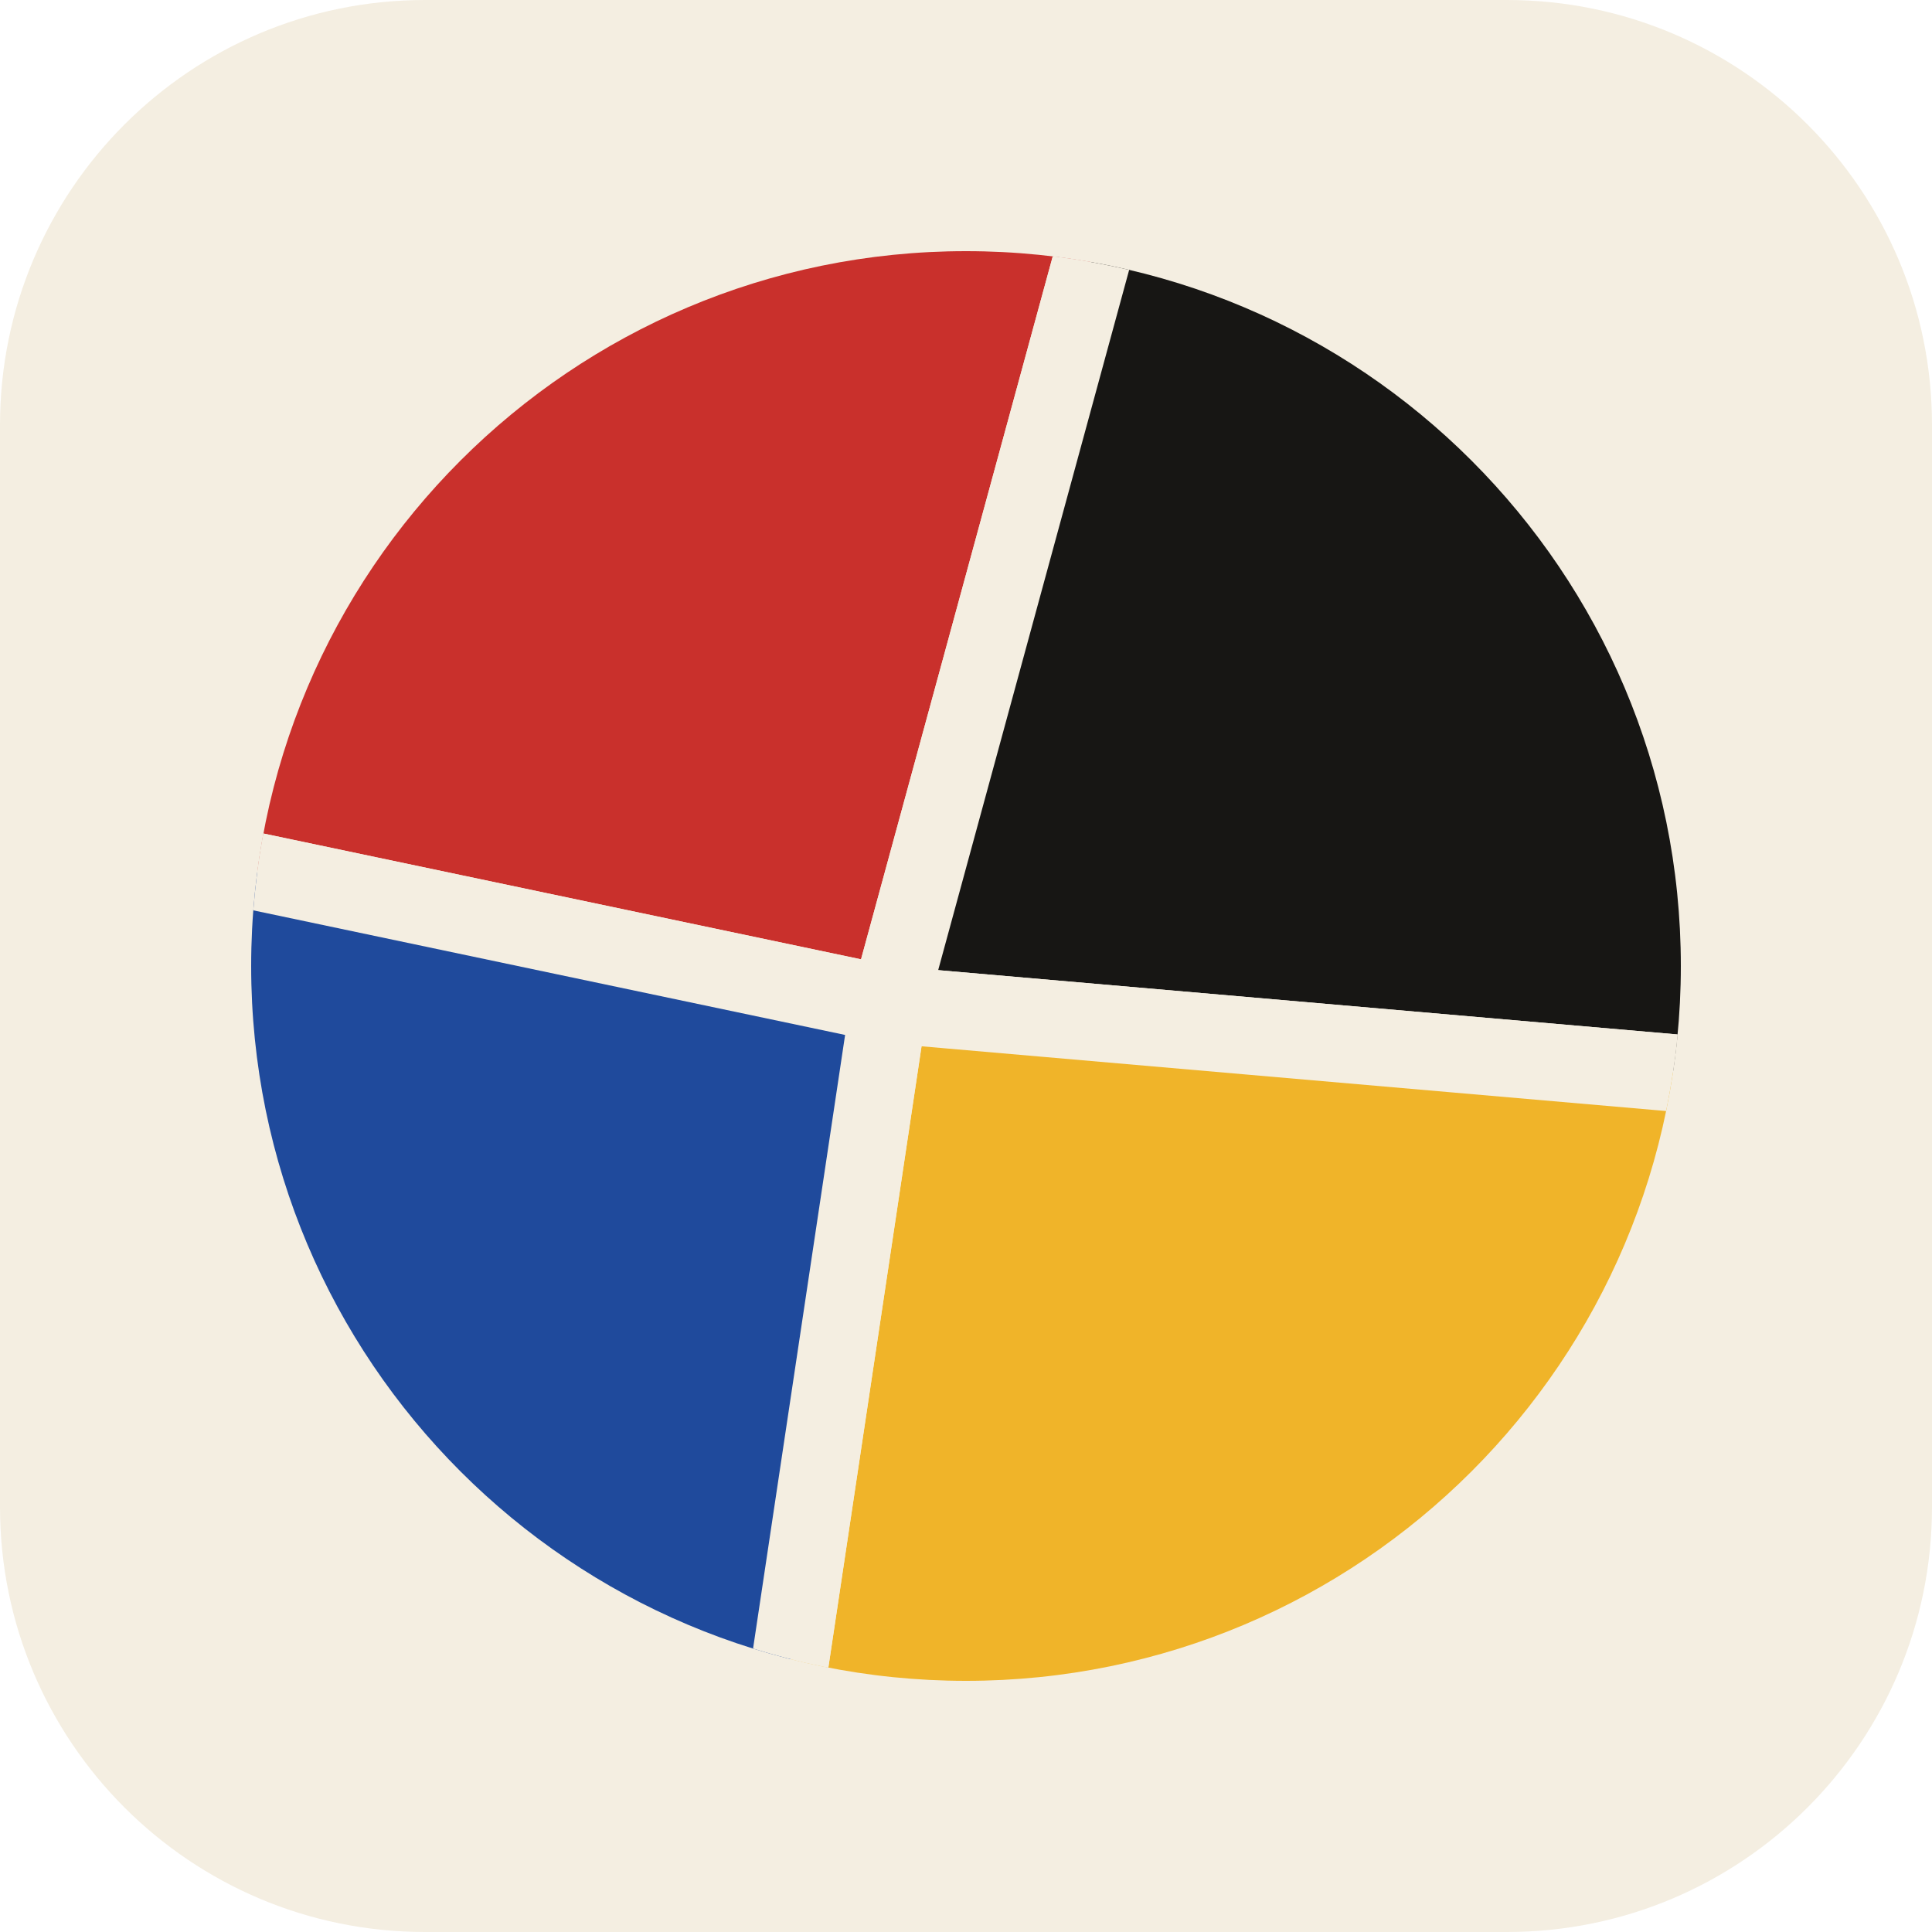
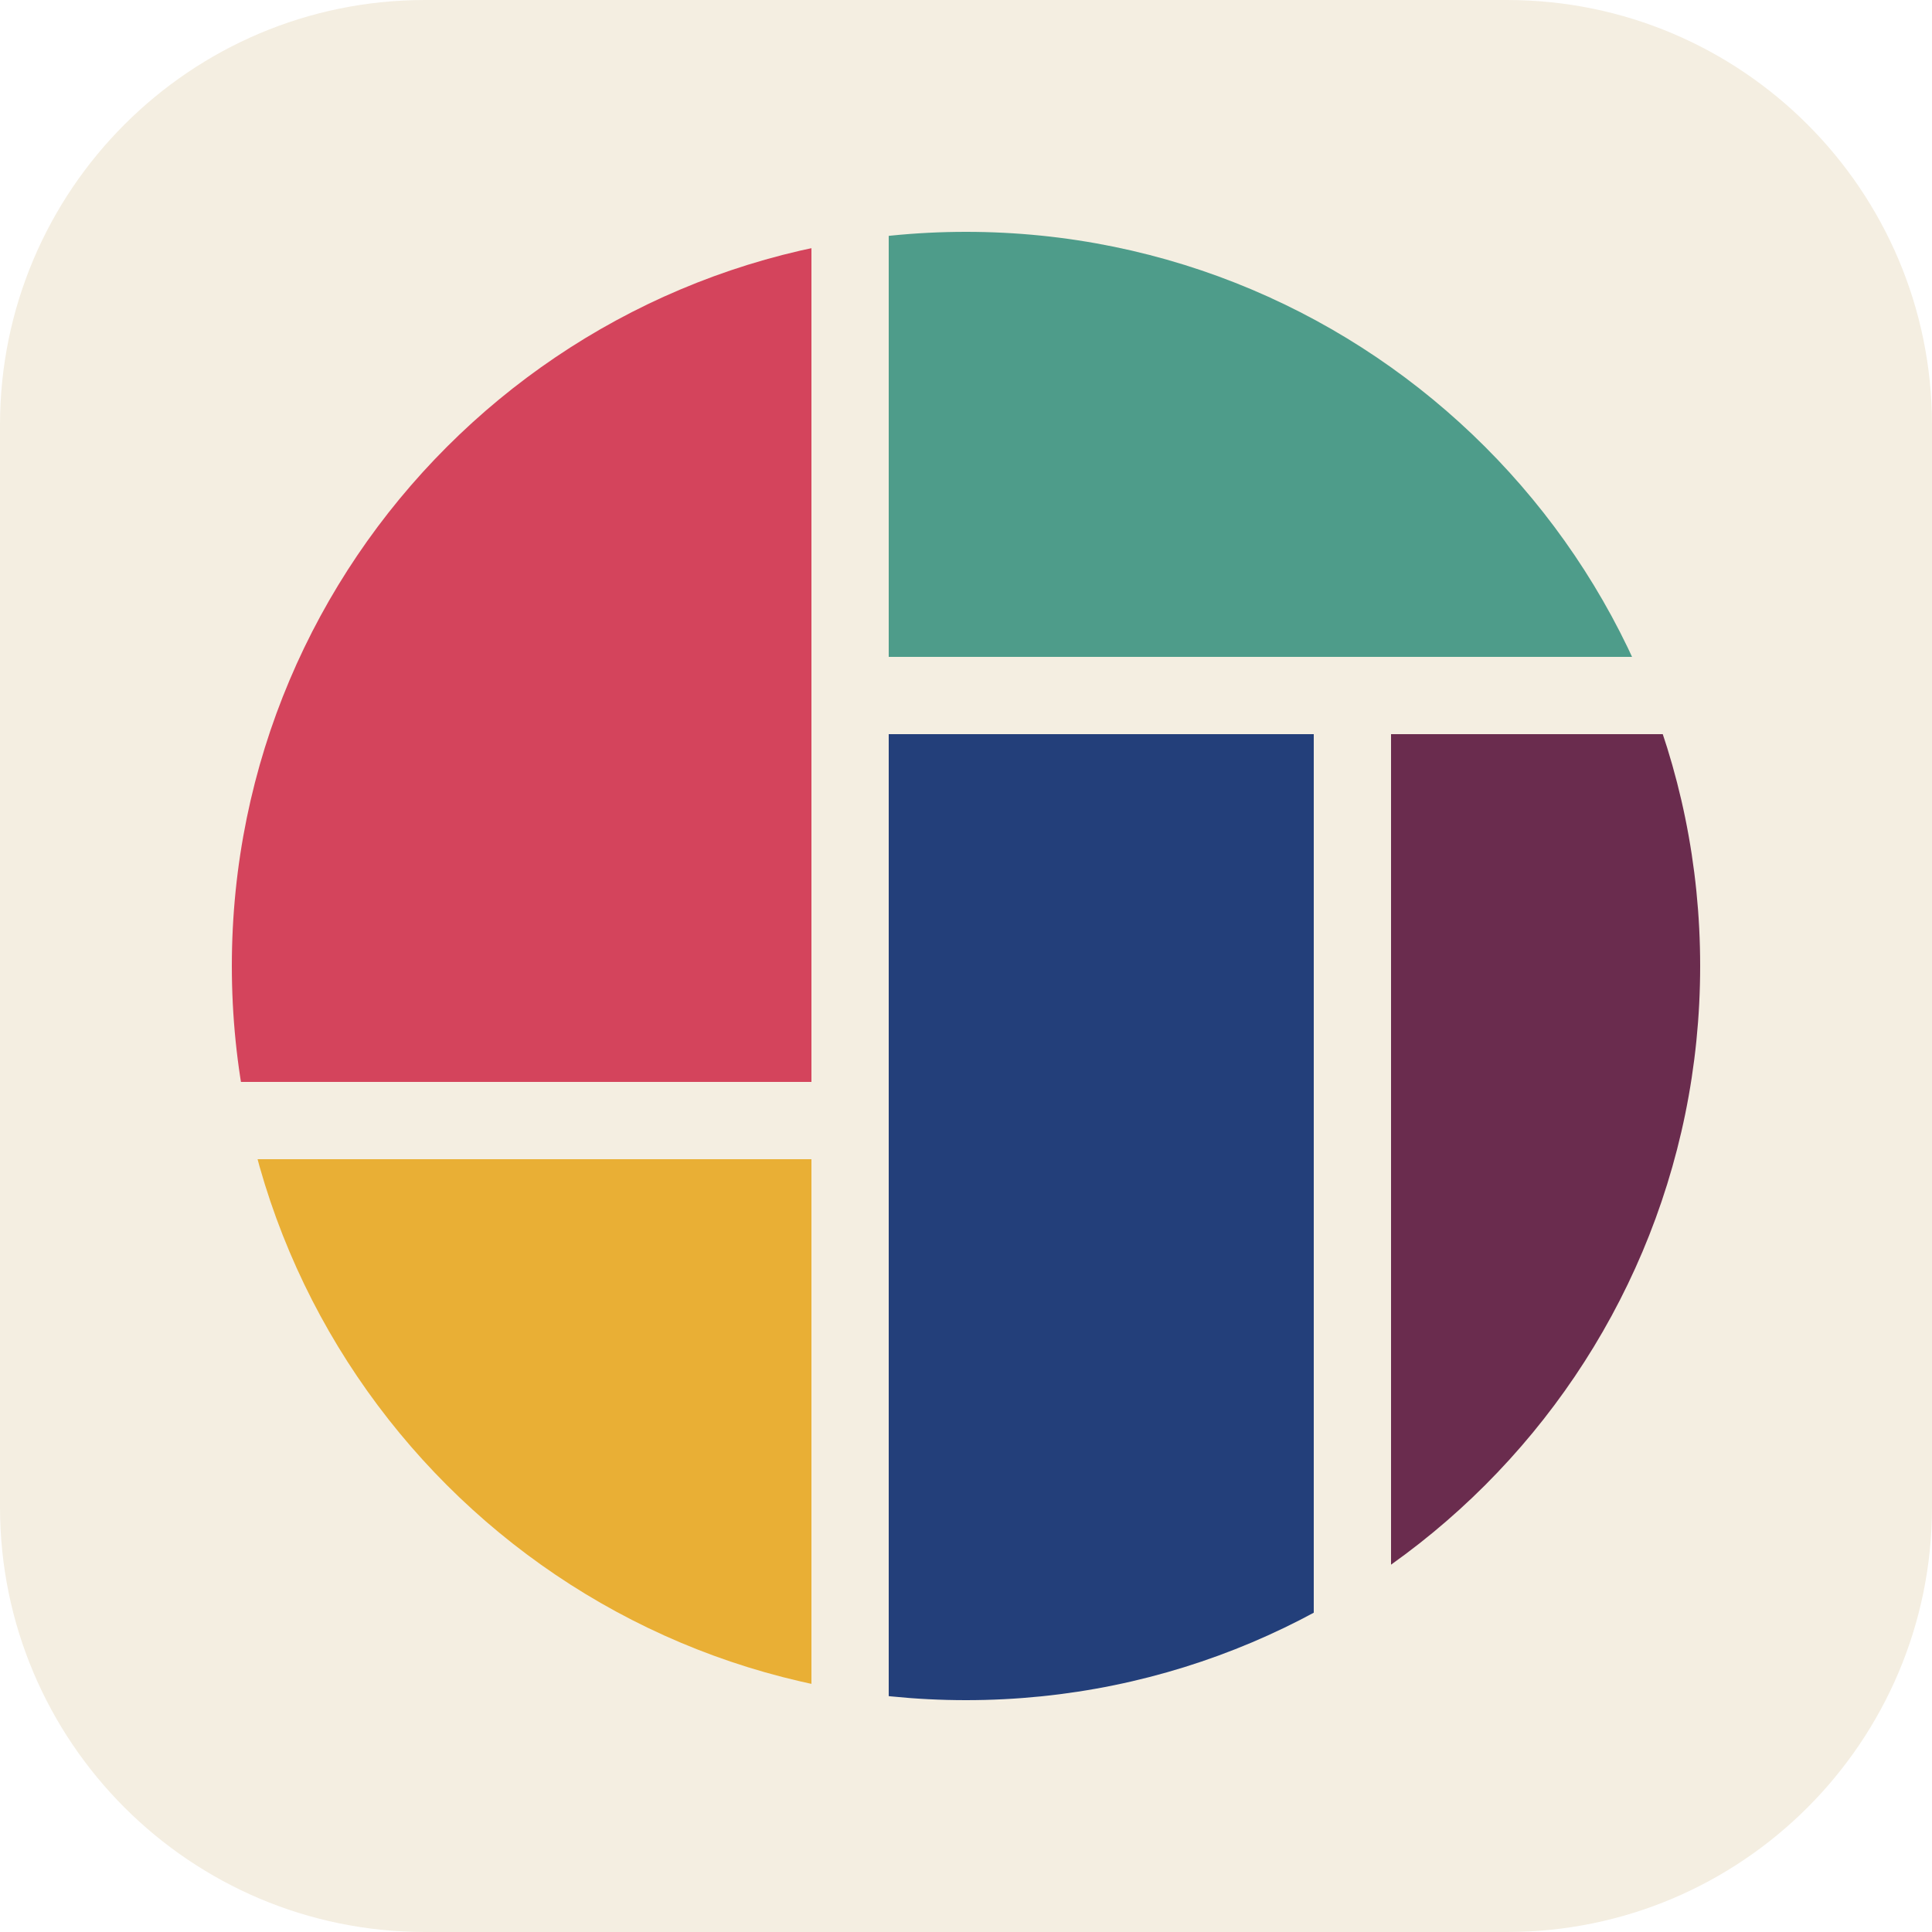
<svg xmlns="http://www.w3.org/2000/svg" viewBox="0 0 100 100" width="1024" height="1024">
  <defs>
    <clipPath id="kc3c">
-       <circle cx="50" cy="50" r="37" />
+       <circle cx="50" cy="50" r="38" />
    </clipPath>
  </defs>
  <rect width="100" height="100" rx="22" fill="#F4EEE1" />
  <g clip-path="url(#kc3c)">
-     <polygon points="8,8 58,8 46,52 8,44" fill="#C9302C" stroke="#F4EEE1" stroke-width="4" stroke-linejoin="miter" />
-     <polygon points="58,8 92,8 92,56 46,52" fill="#171614" stroke="#F4EEE1" stroke-width="4" stroke-linejoin="miter" />
-     <polygon points="46,52 92,56 92,92 40,92" fill="#F0B429" stroke="#F4EEE1" stroke-width="4" stroke-linejoin="miter" />
-     <polygon points="8,44 46,52 40,92 8,92" fill="#1F4A9C" stroke="#F4EEE1" stroke-width="4" stroke-linejoin="miter" />
+     <rect x="0" y="0" width="42" height="56" fill="#D4445C" />
+     <rect x="0" y="60" width="42" height="40" fill="#E9AF35" />
+     <rect x="46" y="0" width="54" height="34" fill="#4E9C8A" />
+     <rect x="46" y="38" width="22" height="62" fill="#233F7A" />
+     <rect x="72" y="38" width="28" height="62" fill="#6A2C4E" />
  </g>
</svg>
